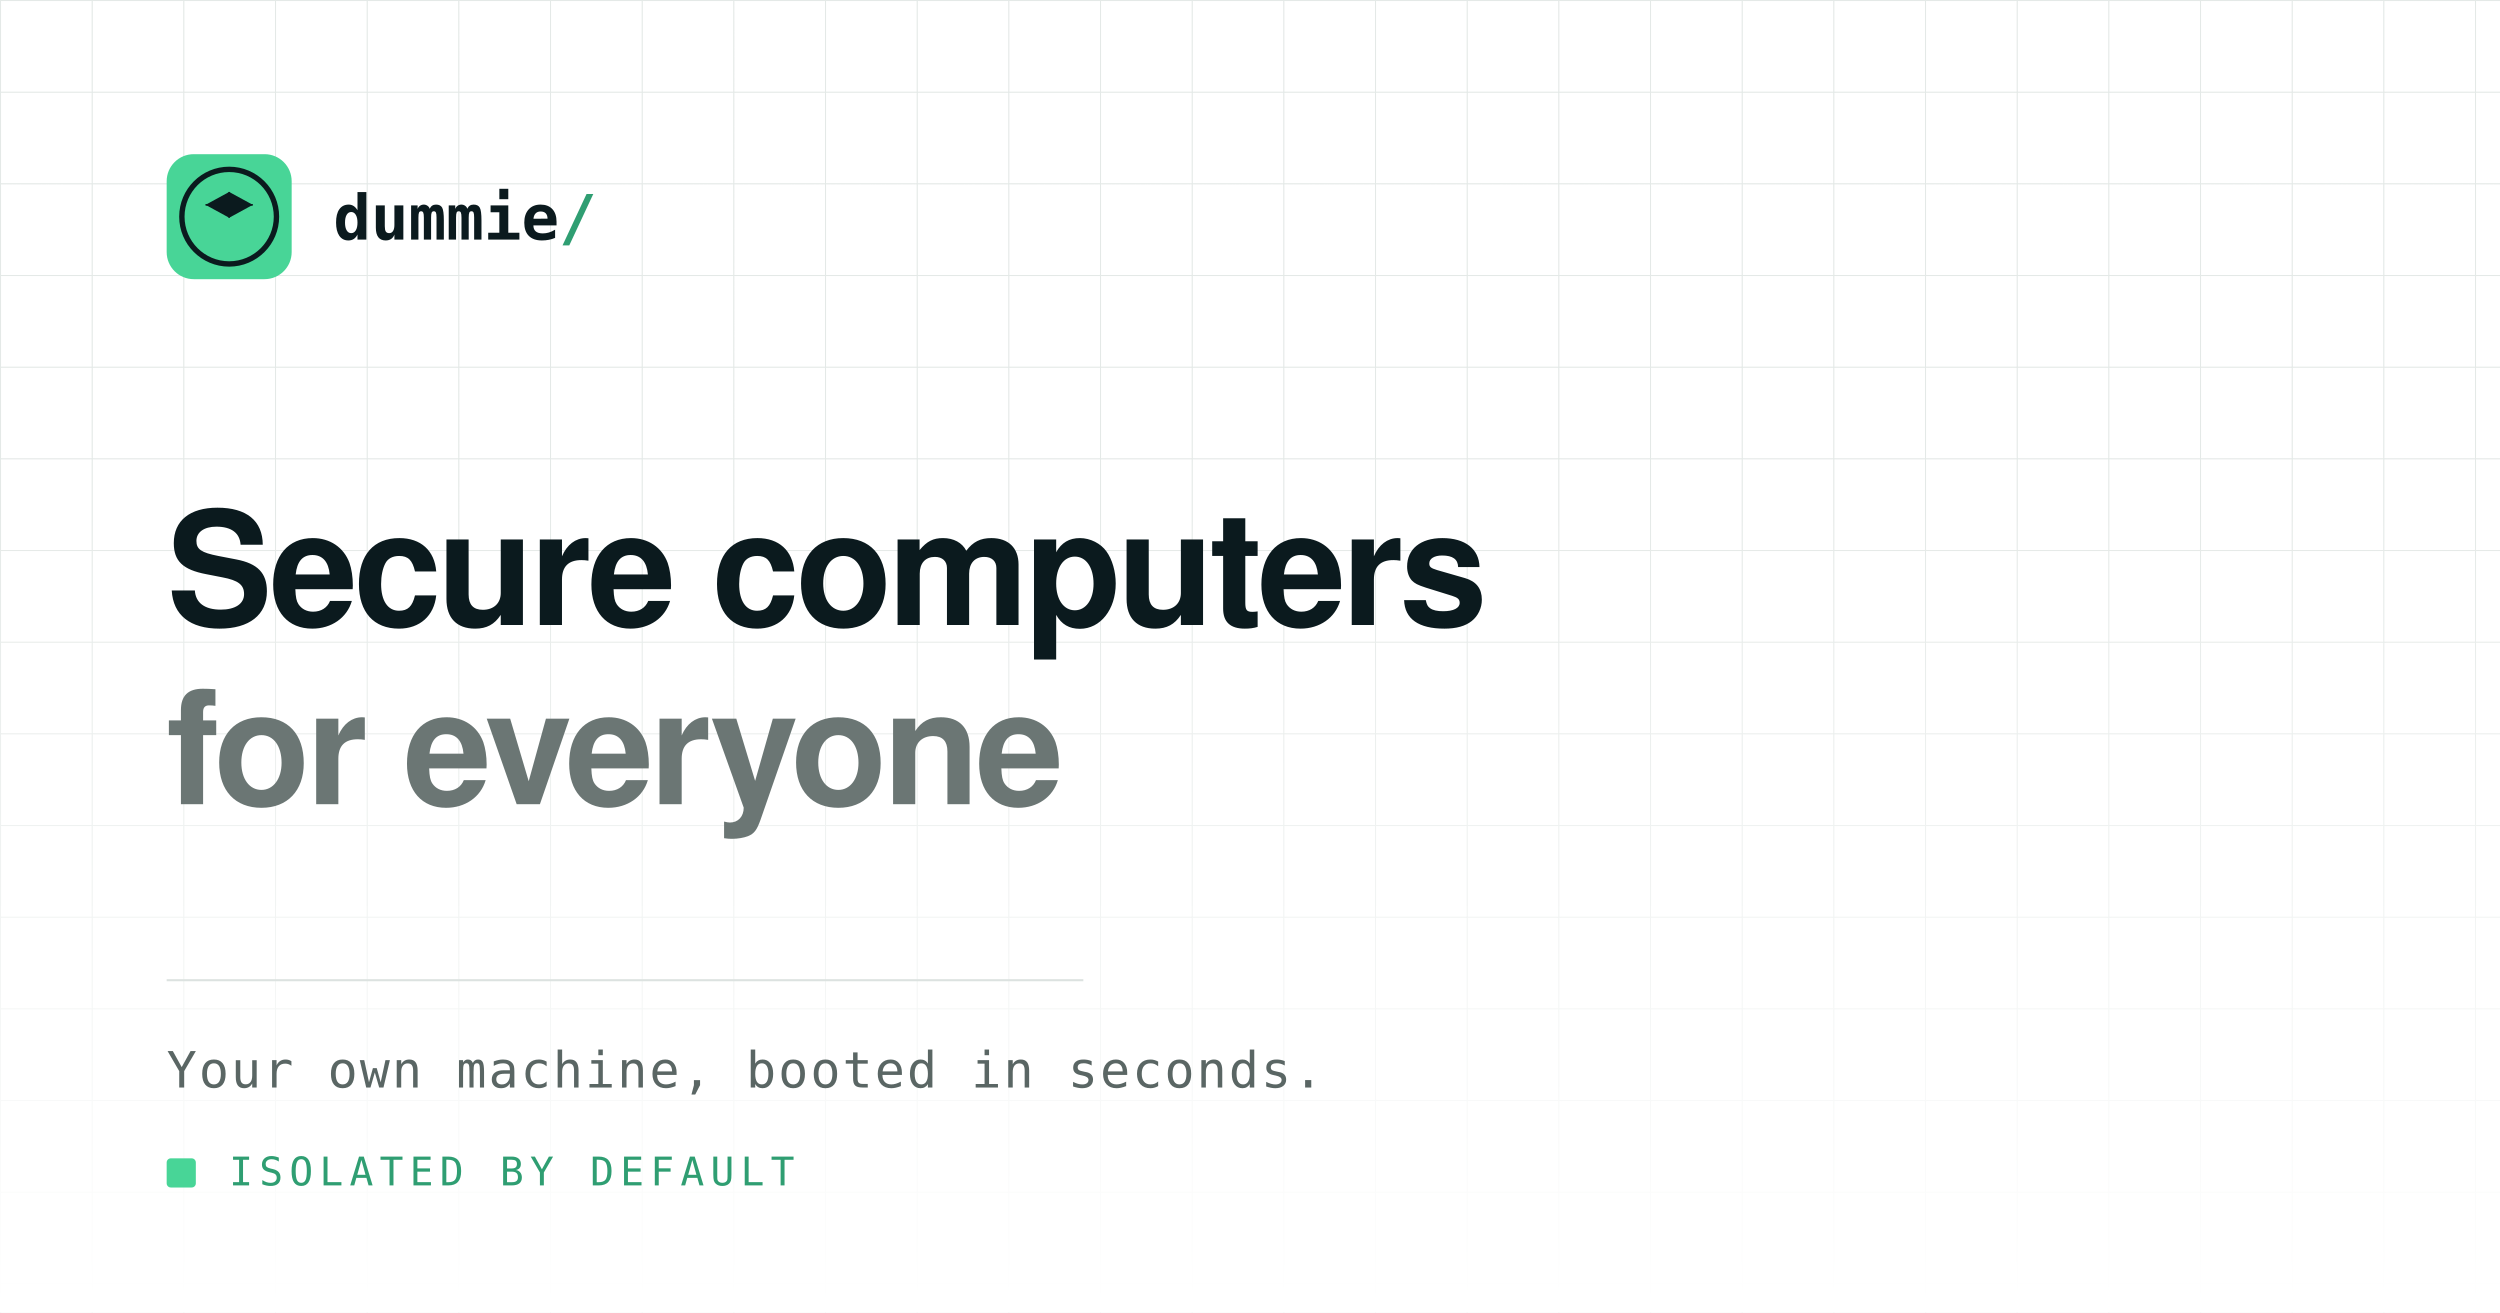
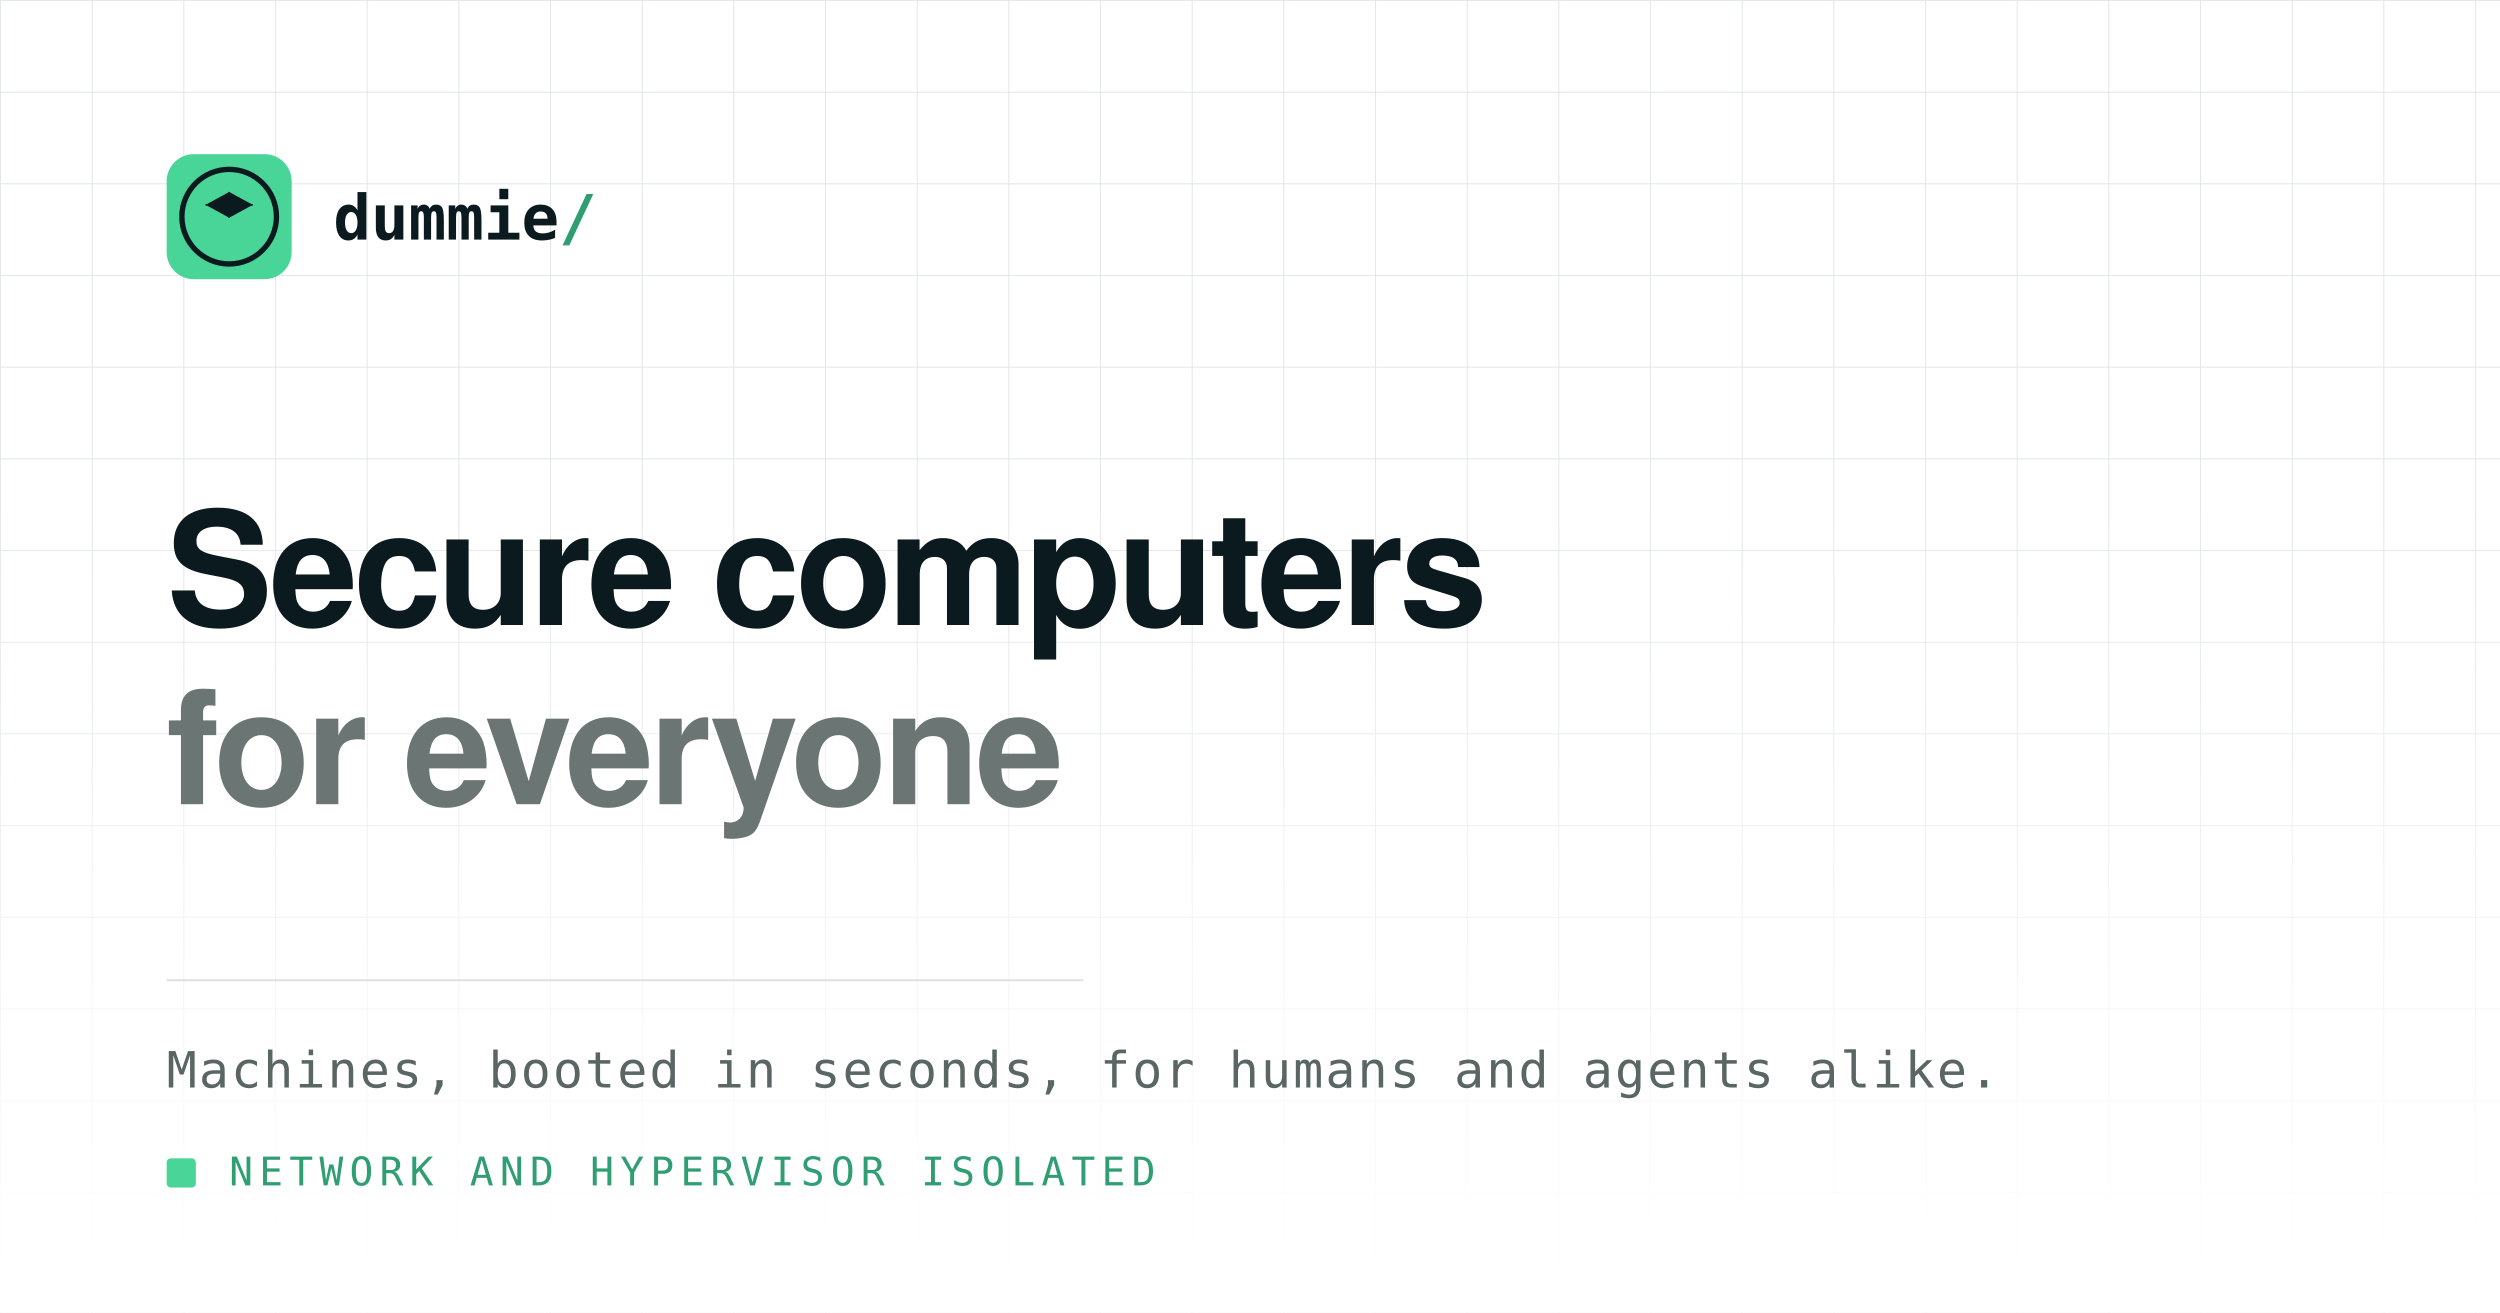
<svg xmlns="http://www.w3.org/2000/svg" width="1200" height="630" viewBox="0 0 1200 630" fill="none">
  <defs>
    <pattern id="grid" width="44" height="44" patternUnits="userSpaceOnUse">
      <path d="M44 0H0V44" stroke="#E4E9E7" stroke-width="1" />
    </pattern>
    <linearGradient id="fade" x1="0" y1="0" x2="0" y2="1">
      <stop offset="0" stop-color="#fff" stop-opacity="0" />
      <stop offset="1" stop-color="#fff" stop-opacity="1" />
    </linearGradient>
  </defs>
  <rect width="1200" height="630" fill="#FFFFFF" />
  <rect width="1200" height="630" fill="url(#grid)" />
  <rect y="240" width="1200" height="390" fill="url(#fade)" />
  <g transform="translate(80 74)">
    <rect width="60" height="60" rx="13" fill="#48D597" />
    <g transform="translate(30 30) scale(0.516) translate(-50 -50)" stroke="#0B1A1E">
      <circle cx="50" cy="50" r="44" stroke-width="5" />
      <line x1="28" y1="39" x2="72" y2="39" stroke-width="1.5" />
      <polygon points="50,27 72,39 50,51 28,39" fill="#0B1A1E" stroke="none" />
      <line x1="50" y1="27" x2="50" y2="51" stroke-width="1.5" />
    </g>
    <text x="80" y="41" font-family="'IBM Plex Mono', ui-monospace, monospace" font-size="30" font-weight="600" fill="#0B1A1E">
      dummie<tspan fill="#2F9E72">/</tspan>
    </text>
  </g>
  <text x="80" y="300" font-family="Archivo, 'Helvetica Neue', Helvetica, Arial, sans-serif" font-size="76" font-weight="600" letter-spacing="-2" fill="#0B1A1E">Secure computers</text>
  <text x="80" y="386" font-family="Archivo, 'Helvetica Neue', Helvetica, Arial, sans-serif" font-size="76" font-weight="600" letter-spacing="-2" fill="#6B7674">for everyone</text>
  <g transform="translate(80 470)">
    <rect width="440" height="1" fill="#DCE2E0" />
    <text y="52" font-family="'IBM Plex Mono', ui-monospace, monospace" font-size="24" letter-spacing="1" fill="#5A6664">
-       Your own machine, booted in seconds.
+       Machines, booted in seconds, for humans and agents alike.
    </text>
  </g>
  <g transform="translate(80 556)">
    <rect width="14" height="14" rx="2" fill="#48D597" />
-     <text x="30" y="13" font-family="'IBM Plex Mono', ui-monospace, monospace" font-size="19" letter-spacing="3" fill="#2F9E72">ISOLATED BY DEFAULT</text>
+     <text x="30" y="13" font-family="'IBM Plex Mono', ui-monospace, monospace" font-size="19" letter-spacing="3" fill="#2F9E72">NETWORK AND HYPERVISOR ISOLATED</text>
  </g>
</svg>
